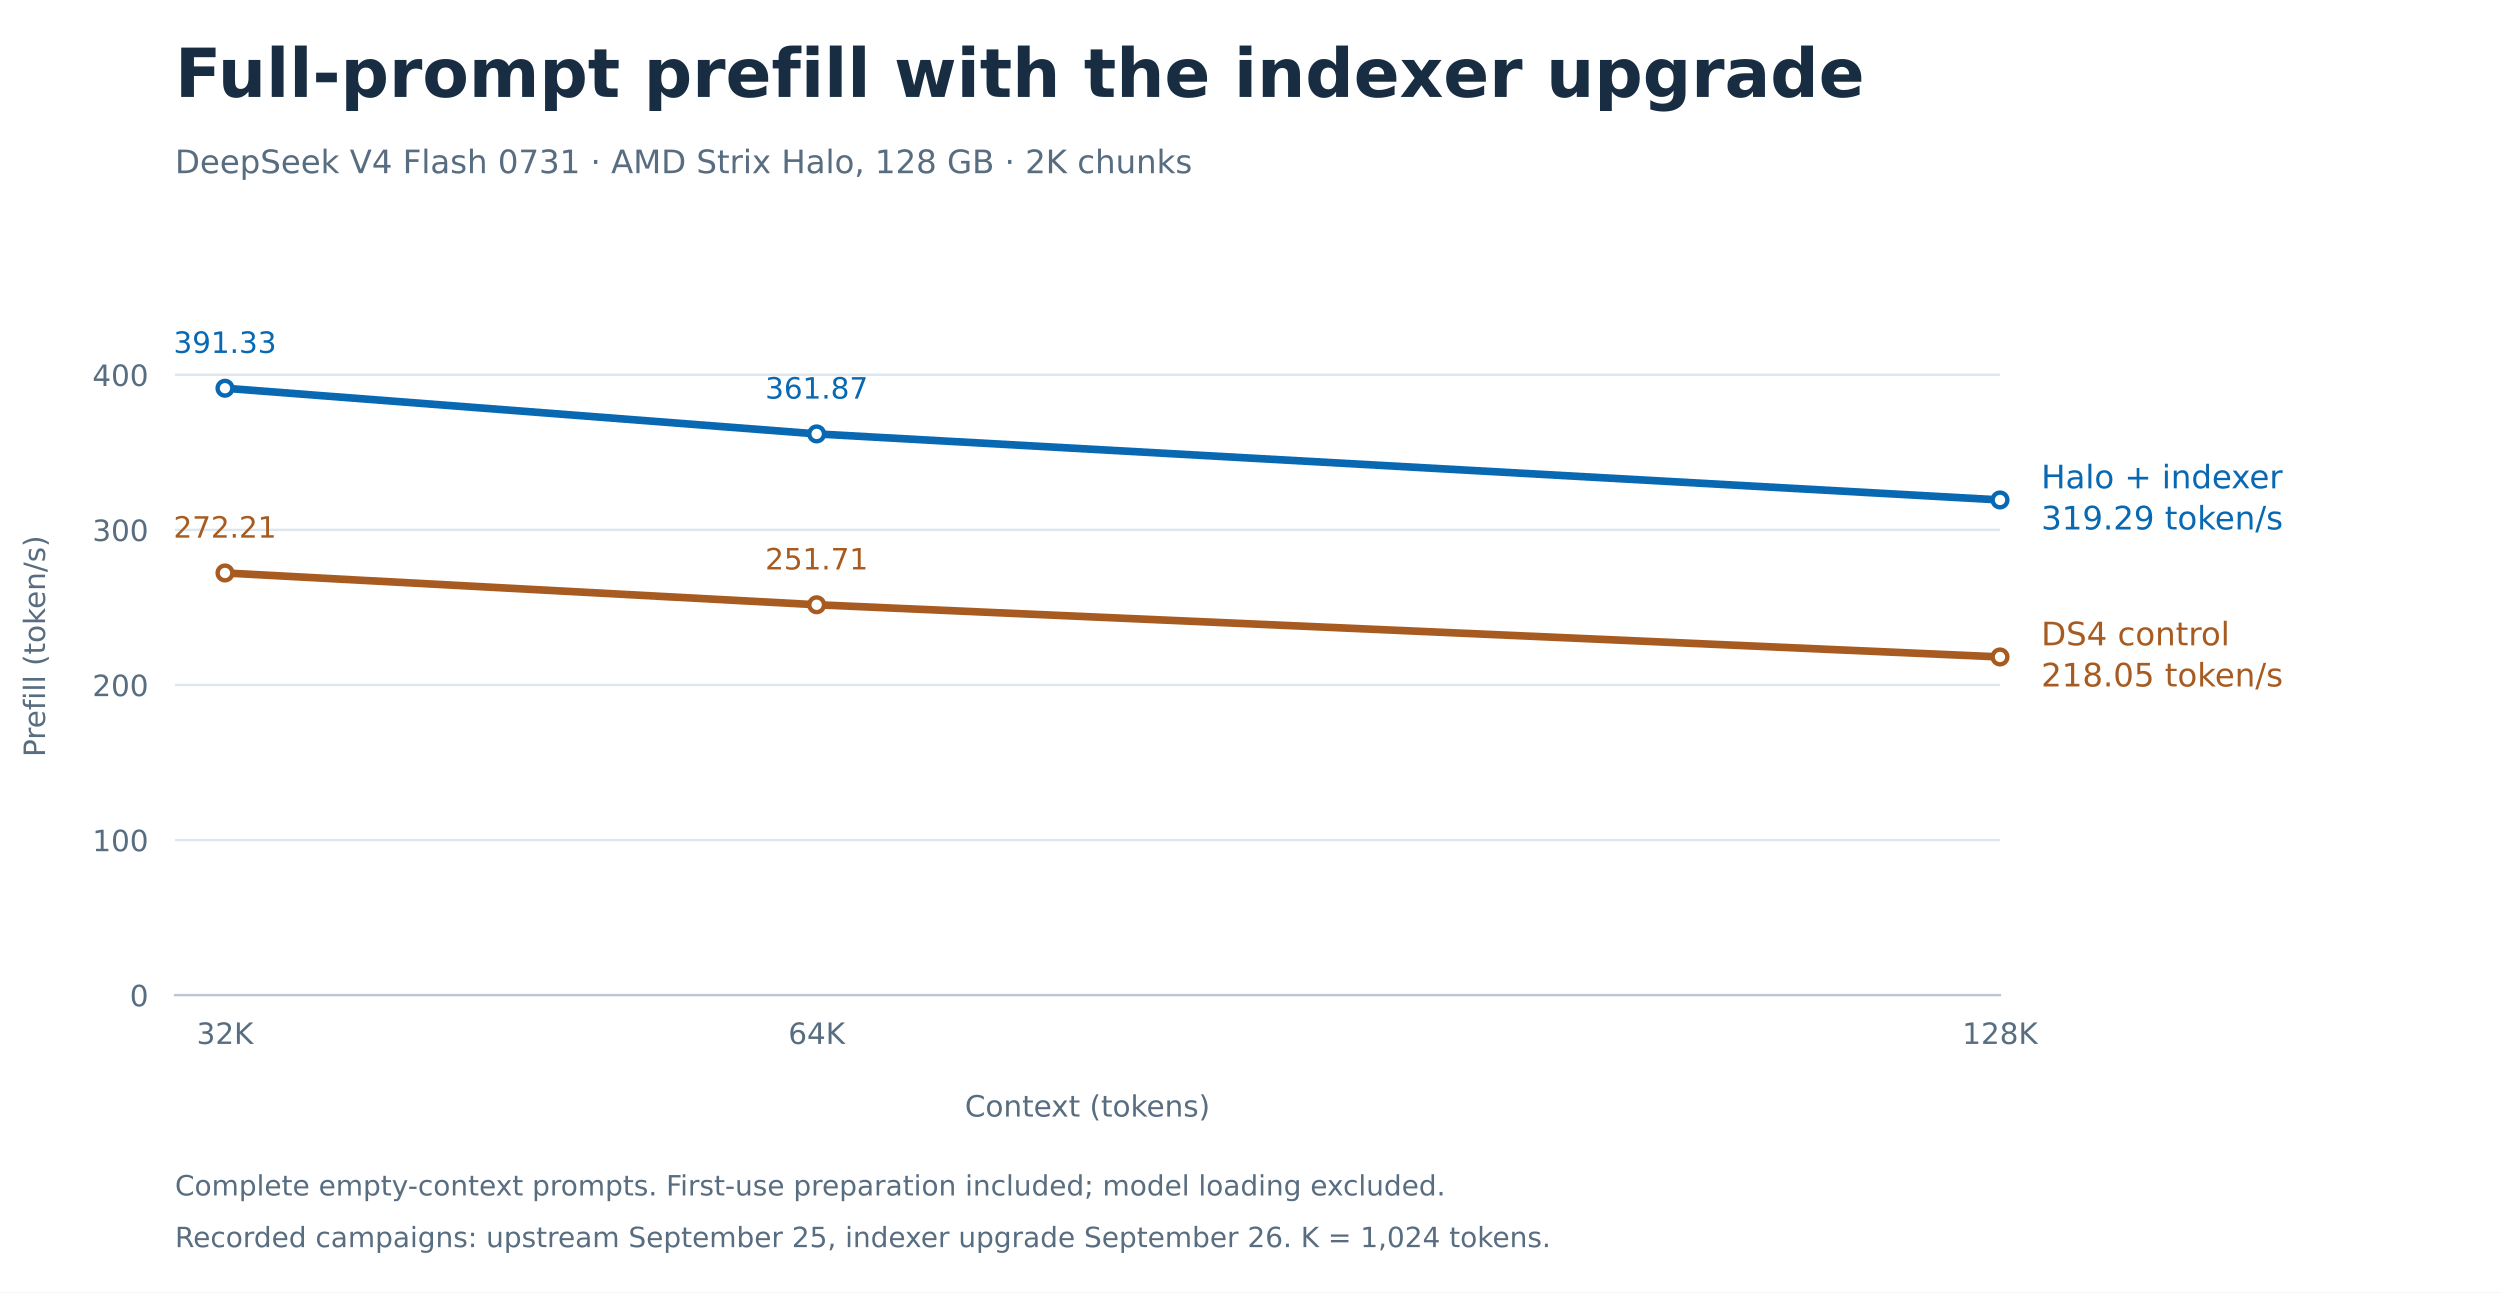
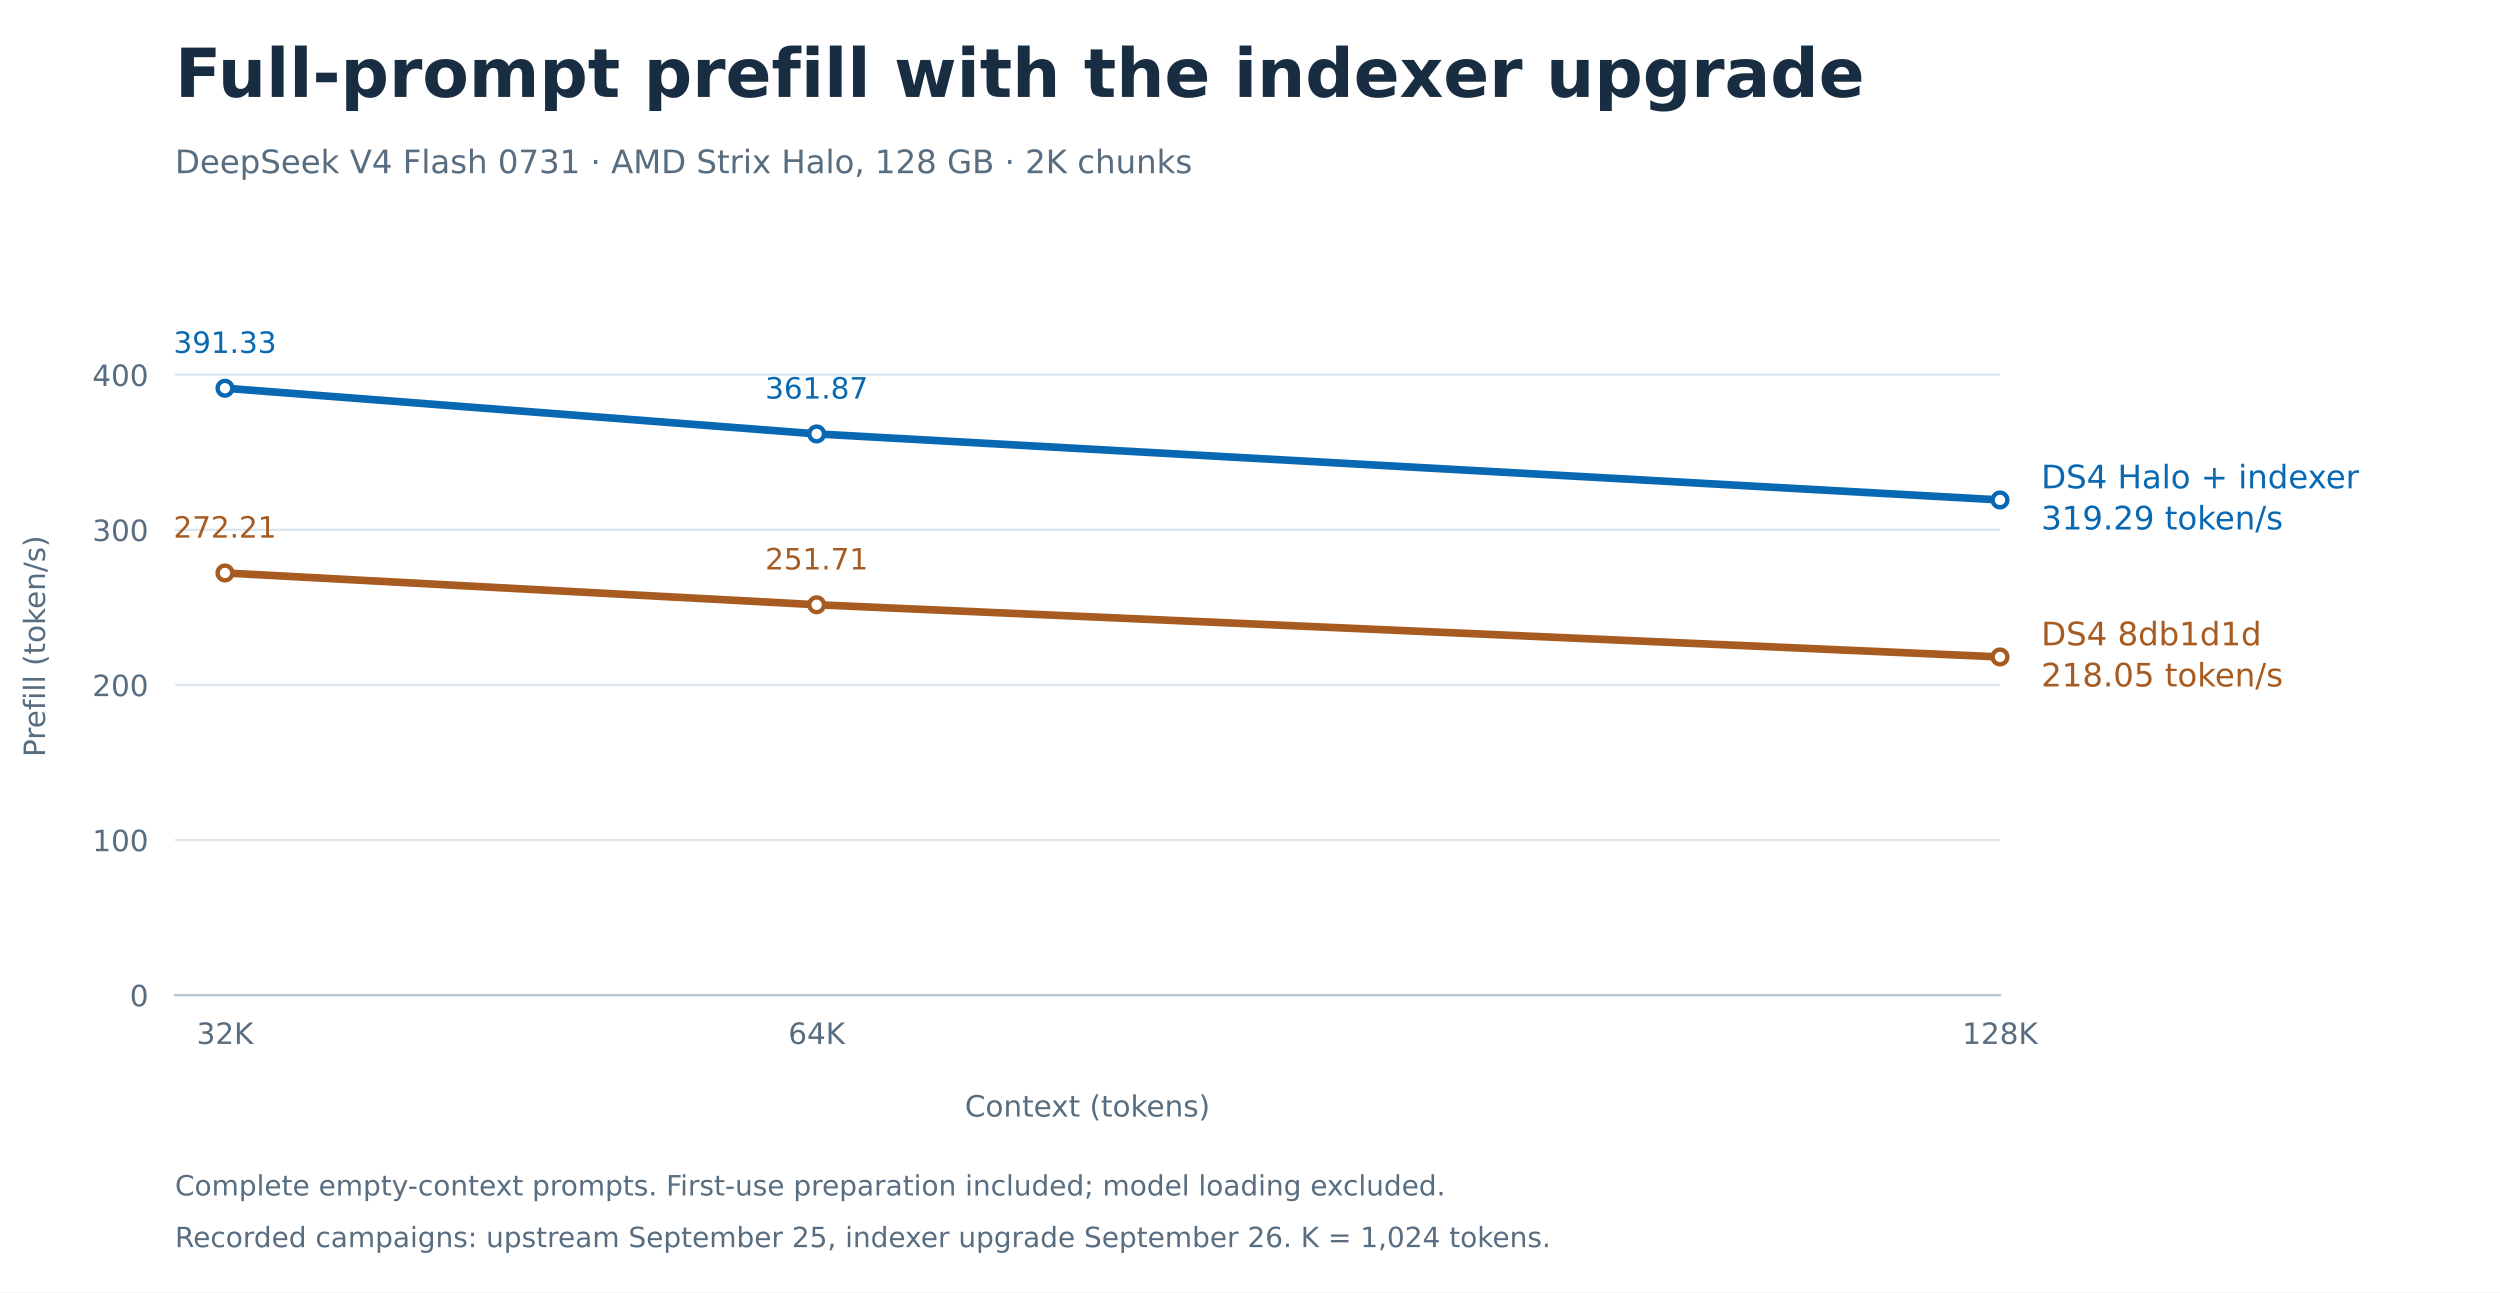
<svg xmlns="http://www.w3.org/2000/svg" xmlns:xlink="http://www.w3.org/1999/xlink" width="849.6pt" height="439.2pt" viewBox="0 0 849.6 439.2" version="1.1">
  <defs>
    <style type="text/css">*{stroke-linejoin: round; stroke-linecap: butt}</style>
  </defs>
  <g id="figure_1">
    <g id="patch_1">
      <path d="M 0 439.2 L 849.6 439.2 L 849.6 0 L 0 0 z " style="fill: #ffffff" />
    </g>
    <g id="axes_1">
      <g id="patch_2">
        <path d="M 59.472 338.184 L 679.68 338.184 L 679.68 101.016 L 59.472 101.016 z " style="fill: #ffffff" />
      </g>
      <g id="matplotlib.axis_1">
        <g id="xtick_1">
          <g id="line2d_1" />
          <g id="text_1">
            <text style="font-size: 10px; font-family: 'DejaVu Sans'; text-anchor: middle; fill: #586d80" x="76.457" y="354.782" transform="rotate(-0 76.45727 354.7824)">32K</text>
          </g>
        </g>
        <g id="xtick_2">
          <g id="line2d_2" />
          <g id="text_2">
            <text style="font-size: 10px; font-family: 'DejaVu Sans'; text-anchor: middle; fill: #586d80" x="277.532" y="354.782" transform="rotate(-0 277.5315 354.7824)">64K</text>
          </g>
        </g>
        <g id="xtick_3">
          <g id="line2d_3" />
          <g id="text_3">
            <text style="font-size: 10px; font-family: 'DejaVu Sans'; text-anchor: middle; fill: #586d80" x="679.68" y="354.782" transform="rotate(-0 679.68 354.7824)">128K</text>
          </g>
        </g>
        <g id="text_4">
          <text style="font-size: 10px; font-family: 'DejaVu Sans'; text-anchor: middle; fill: #586d80" x="369.576" y="379.461" transform="rotate(-0 369.576 379.4606)">Context (tokens)</text>
        </g>
      </g>
      <g id="matplotlib.axis_2">
        <g id="ytick_1">
          <g id="line2d_4">
-             <path d="M 59.472 338.184 L 679.68 338.184 " clip-path="url(#p35450cc60b)" style="fill: none; stroke: #dee6ed; stroke-width: 0.8; stroke-linecap: square" />
+             <path d="M 59.472 338.184 L 679.68 338.184 " clip-path="url(#p0d7032c9bb)" style="fill: none; stroke: #dee6ed; stroke-width: 0.8; stroke-linecap: square" />
          </g>
          <g id="line2d_5" />
          <g id="text_5">
            <text style="font-size: 10px; font-family: 'DejaVu Sans'; text-anchor: end; fill: #586d80" x="50.472" y="341.983" transform="rotate(-0 50.472 341.9832)">0</text>
          </g>
        </g>
        <g id="ytick_2">
          <g id="line2d_6">
-             <path d="M 59.472 285.48 L 679.68 285.48 " clip-path="url(#p35450cc60b)" style="fill: none; stroke: #dee6ed; stroke-width: 0.8; stroke-linecap: square" />
+             <path d="M 59.472 285.48 L 679.68 285.48 " clip-path="url(#p0d7032c9bb)" style="fill: none; stroke: #dee6ed; stroke-width: 0.8; stroke-linecap: square" />
          </g>
          <g id="line2d_7" />
          <g id="text_6">
            <text style="font-size: 10px; font-family: 'DejaVu Sans'; text-anchor: end; fill: #586d80" x="50.472" y="289.279" transform="rotate(-0 50.472 289.2792)">100</text>
          </g>
        </g>
        <g id="ytick_3">
          <g id="line2d_8">
-             <path d="M 59.472 232.776 L 679.68 232.776 " clip-path="url(#p35450cc60b)" style="fill: none; stroke: #dee6ed; stroke-width: 0.8; stroke-linecap: square" />
+             <path d="M 59.472 232.776 L 679.68 232.776 " clip-path="url(#p0d7032c9bb)" style="fill: none; stroke: #dee6ed; stroke-width: 0.8; stroke-linecap: square" />
          </g>
          <g id="line2d_9" />
          <g id="text_7">
            <text style="font-size: 10px; font-family: 'DejaVu Sans'; text-anchor: end; fill: #586d80" x="50.472" y="236.575" transform="rotate(-0 50.472 236.5752)">200</text>
          </g>
        </g>
        <g id="ytick_4">
          <g id="line2d_10">
-             <path d="M 59.472 180.072 L 679.68 180.072 " clip-path="url(#p35450cc60b)" style="fill: none; stroke: #dee6ed; stroke-width: 0.8; stroke-linecap: square" />
+             <path d="M 59.472 180.072 L 679.68 180.072 " clip-path="url(#p0d7032c9bb)" style="fill: none; stroke: #dee6ed; stroke-width: 0.8; stroke-linecap: square" />
          </g>
          <g id="line2d_11" />
          <g id="text_8">
            <text style="font-size: 10px; font-family: 'DejaVu Sans'; text-anchor: end; fill: #586d80" x="50.472" y="183.871" transform="rotate(-0 50.472 183.8712)">300</text>
          </g>
        </g>
        <g id="ytick_5">
          <g id="line2d_12">
-             <path d="M 59.472 127.368 L 679.68 127.368 " clip-path="url(#p35450cc60b)" style="fill: none; stroke: #dee6ed; stroke-width: 0.8; stroke-linecap: square" />
+             <path d="M 59.472 127.368 L 679.68 127.368 " clip-path="url(#p0d7032c9bb)" style="fill: none; stroke: #dee6ed; stroke-width: 0.8; stroke-linecap: square" />
          </g>
          <g id="line2d_13" />
          <g id="text_9">
            <text style="font-size: 10px; font-family: 'DejaVu Sans'; text-anchor: end; fill: #586d80" x="50.472" y="131.167" transform="rotate(-0 50.472 131.1672)">400</text>
          </g>
        </g>
        <g id="text_10">
          <text style="font-size: 10px; font-family: 'DejaVu Sans'; text-anchor: middle; fill: #586d80" x="15.305" y="219.6" transform="rotate(-90 15.30481 219.6)">Prefill (token/s)</text>
        </g>
      </g>
      <g id="line2d_14">
        <path d="M 76.457 131.936 L 277.532 147.464 L 679.68 169.904 " style="fill: none; stroke: #0868b2; stroke-width: 2.6; stroke-linecap: square" />
        <defs>
-           <path id="m301a367360" d="M 0 2.5 C 0.663 2.5 1.299 2.237 1.768 1.768 C 2.237 1.299 2.5 0.663 2.5 0 C 2.5 -0.663 2.237 -1.299 1.768 -1.768 C 1.299 -2.237 0.663 -2.5 0 -2.5 C -0.663 -2.5 -1.299 -2.237 -1.768 -1.768 C -2.237 -1.299 -2.5 -0.663 -2.5 0 C -2.5 0.663 -2.237 1.299 -1.768 1.768 C -1.299 2.237 -0.663 2.5 0 2.5 z " style="stroke: #0868b2; stroke-width: 1.5" />
+           <path id="m8d36e5f10a" d="M 0 2.5 C 0.663 2.5 1.299 2.237 1.768 1.768 C 2.237 1.299 2.5 0.663 2.5 0 C 2.5 -0.663 2.237 -1.299 1.768 -1.768 C 1.299 -2.237 0.663 -2.5 0 -2.5 C -0.663 -2.5 -1.299 -2.237 -1.768 -1.768 C -2.237 -1.299 -2.5 -0.663 -2.5 0 C -2.5 0.663 -2.237 1.299 -1.768 1.768 C -1.299 2.237 -0.663 2.5 0 2.5 z " style="stroke: #0868b2; stroke-width: 1.5" />
        </defs>
        <g>
-           <use xlink:href="#m301a367360" x="76.457" y="131.936" style="fill: #ffffff; stroke: #0868b2; stroke-width: 1.5" />
-           <use xlink:href="#m301a367360" x="277.532" y="147.464" style="fill: #ffffff; stroke: #0868b2; stroke-width: 1.5" />
-           <use xlink:href="#m301a367360" x="679.68" y="169.904" style="fill: #ffffff; stroke: #0868b2; stroke-width: 1.5" />
+           <use xlink:href="#m8d36e5f10a" x="76.457" y="131.936" style="fill: #ffffff; stroke: #0868b2; stroke-width: 1.5" />
+           <use xlink:href="#m8d36e5f10a" x="277.532" y="147.464" style="fill: #ffffff; stroke: #0868b2; stroke-width: 1.5" />
+           <use xlink:href="#m8d36e5f10a" x="679.68" y="169.904" style="fill: #ffffff; stroke: #0868b2; stroke-width: 1.5" />
        </g>
      </g>
      <g id="line2d_15">
        <path d="M 76.457 194.716 L 277.532 205.522 L 679.68 223.261 " style="fill: none; stroke: #a75b20; stroke-width: 2.6; stroke-linecap: square" />
        <defs>
-           <path id="mb410af2f55" d="M 0 2.5 C 0.663 2.5 1.299 2.237 1.768 1.768 C 2.237 1.299 2.5 0.663 2.5 0 C 2.5 -0.663 2.237 -1.299 1.768 -1.768 C 1.299 -2.237 0.663 -2.5 0 -2.5 C -0.663 -2.5 -1.299 -2.237 -1.768 -1.768 C -2.237 -1.299 -2.5 -0.663 -2.5 0 C -2.5 0.663 -2.237 1.299 -1.768 1.768 C -1.299 2.237 -0.663 2.5 0 2.5 z " style="stroke: #a75b20; stroke-width: 1.5" />
+           <path id="m57cec1c358" d="M 0 2.5 C 0.663 2.5 1.299 2.237 1.768 1.768 C 2.237 1.299 2.5 0.663 2.5 0 C 2.5 -0.663 2.237 -1.299 1.768 -1.768 C 1.299 -2.237 0.663 -2.5 0 -2.5 C -0.663 -2.5 -1.299 -2.237 -1.768 -1.768 C -2.237 -1.299 -2.5 -0.663 -2.5 0 C -2.5 0.663 -2.237 1.299 -1.768 1.768 C -1.299 2.237 -0.663 2.5 0 2.5 z " style="stroke: #a75b20; stroke-width: 1.5" />
        </defs>
        <g>
-           <use xlink:href="#mb410af2f55" x="76.457" y="194.716" style="fill: #ffffff; stroke: #a75b20; stroke-width: 1.5" />
-           <use xlink:href="#mb410af2f55" x="277.532" y="205.522" style="fill: #ffffff; stroke: #a75b20; stroke-width: 1.5" />
-           <use xlink:href="#mb410af2f55" x="679.68" y="223.261" style="fill: #ffffff; stroke: #a75b20; stroke-width: 1.5" />
+           <use xlink:href="#m57cec1c358" x="76.457" y="194.716" style="fill: #ffffff; stroke: #a75b20; stroke-width: 1.5" />
+           <use xlink:href="#m57cec1c358" x="277.532" y="205.522" style="fill: #ffffff; stroke: #a75b20; stroke-width: 1.5" />
+           <use xlink:href="#m57cec1c358" x="679.68" y="223.261" style="fill: #ffffff; stroke: #a75b20; stroke-width: 1.5" />
        </g>
      </g>
      <g id="patch_3">
        <path d="M 59.472 338.184 L 679.68 338.184 " style="fill: none; stroke: #b9c8d4; stroke-width: 0.8; stroke-linejoin: miter; stroke-linecap: square" />
      </g>
      <g id="text_11">
-         <text style="font-size: 11px; font-family: 'DejaVu Sans'; fill: #0868b2" transform="translate(693.68 165.9446)">Halo + indexer</text>
+         <text style="font-size: 11px; font-family: 'DejaVu Sans'; fill: #0868b2" transform="translate(693.68 165.9446)">DS4 Halo + indexer</text>
        <text style="font-size: 11px; font-family: 'DejaVu Sans'; fill: #0868b2" transform="translate(693.68 179.9339)">319.29 token/s</text>
      </g>
      <g id="text_12">
        <text style="font-size: 10px; font-family: 'DejaVu Sans'; text-anchor: middle; fill: #0868b2" x="76.457" y="119.936" transform="rotate(-0 76.45727 119.9357)">391.33</text>
      </g>
      <g id="text_13">
        <text style="font-size: 10px; font-family: 'DejaVu Sans'; text-anchor: middle; fill: #0868b2" x="277.532" y="135.464" transform="rotate(-0 277.5315 135.4639)">361.87</text>
      </g>
      <g id="text_14">
-         <text style="font-size: 11px; font-family: 'DejaVu Sans'; fill: #a75b20" transform="translate(693.68 219.3019)">DS4 control</text>
+         <text style="font-size: 11px; font-family: 'DejaVu Sans'; fill: #a75b20" transform="translate(693.68 219.3019)">DS4 8db1d1d</text>
        <text style="font-size: 11px; font-family: 'DejaVu Sans'; fill: #a75b20" transform="translate(693.68 233.2912)">218.05 token/s</text>
      </g>
      <g id="text_15">
        <text style="font-size: 10px; font-family: 'DejaVu Sans'; text-anchor: middle; fill: #a75b20" x="76.457" y="182.716" transform="rotate(-0 76.45727 182.716)">272.21</text>
      </g>
      <g id="text_16">
        <text style="font-size: 10px; font-family: 'DejaVu Sans'; text-anchor: middle; fill: #a75b20" x="277.532" y="193.522" transform="rotate(-0 277.5315 193.5218)">251.71</text>
      </g>
    </g>
    <g id="text_17">
      <text style="font-weight: 700; font-size: 23px; font-family: 'DejaVu Sans'; text-anchor: start; fill: #182d42" x="59.472" y="32.94" transform="rotate(-0 59.472 32.94)">Full-prompt prefill with the indexer upgrade</text>
    </g>
    <g id="text_18">
      <text style="font-size: 11px; font-family: 'DejaVu Sans'; text-anchor: start; fill: #586d80" x="59.472" y="58.853" transform="rotate(-0 59.472 58.8528)">DeepSeek V4 Flash 0731  ·  AMD Strix Halo, 128 GB  ·  2K chunks</text>
    </g>
    <g id="text_19">
      <text style="font-size: 9.5px; font-family: 'DejaVu Sans'; text-anchor: start; fill: #586d80" x="59.472" y="406.26" transform="rotate(-0 59.472 406.26)">Complete empty-context prompts. First-use preparation included; model loading excluded.</text>
    </g>
    <g id="text_20">
      <text style="font-size: 9.5px; font-family: 'DejaVu Sans'; text-anchor: start; fill: #586d80" x="59.472" y="423.828" transform="rotate(-0 59.472 423.828)">Recorded campaigns: upstream September 25, indexer upgrade September 26. K = 1,024 tokens.</text>
    </g>
  </g>
  <defs>
-     <clipPath id="p35450cc60b">
+     <clipPath id="p0d7032c9bb">
      <rect x="59.472" y="101.016" width="620.208" height="237.168" />
    </clipPath>
  </defs>
</svg>
